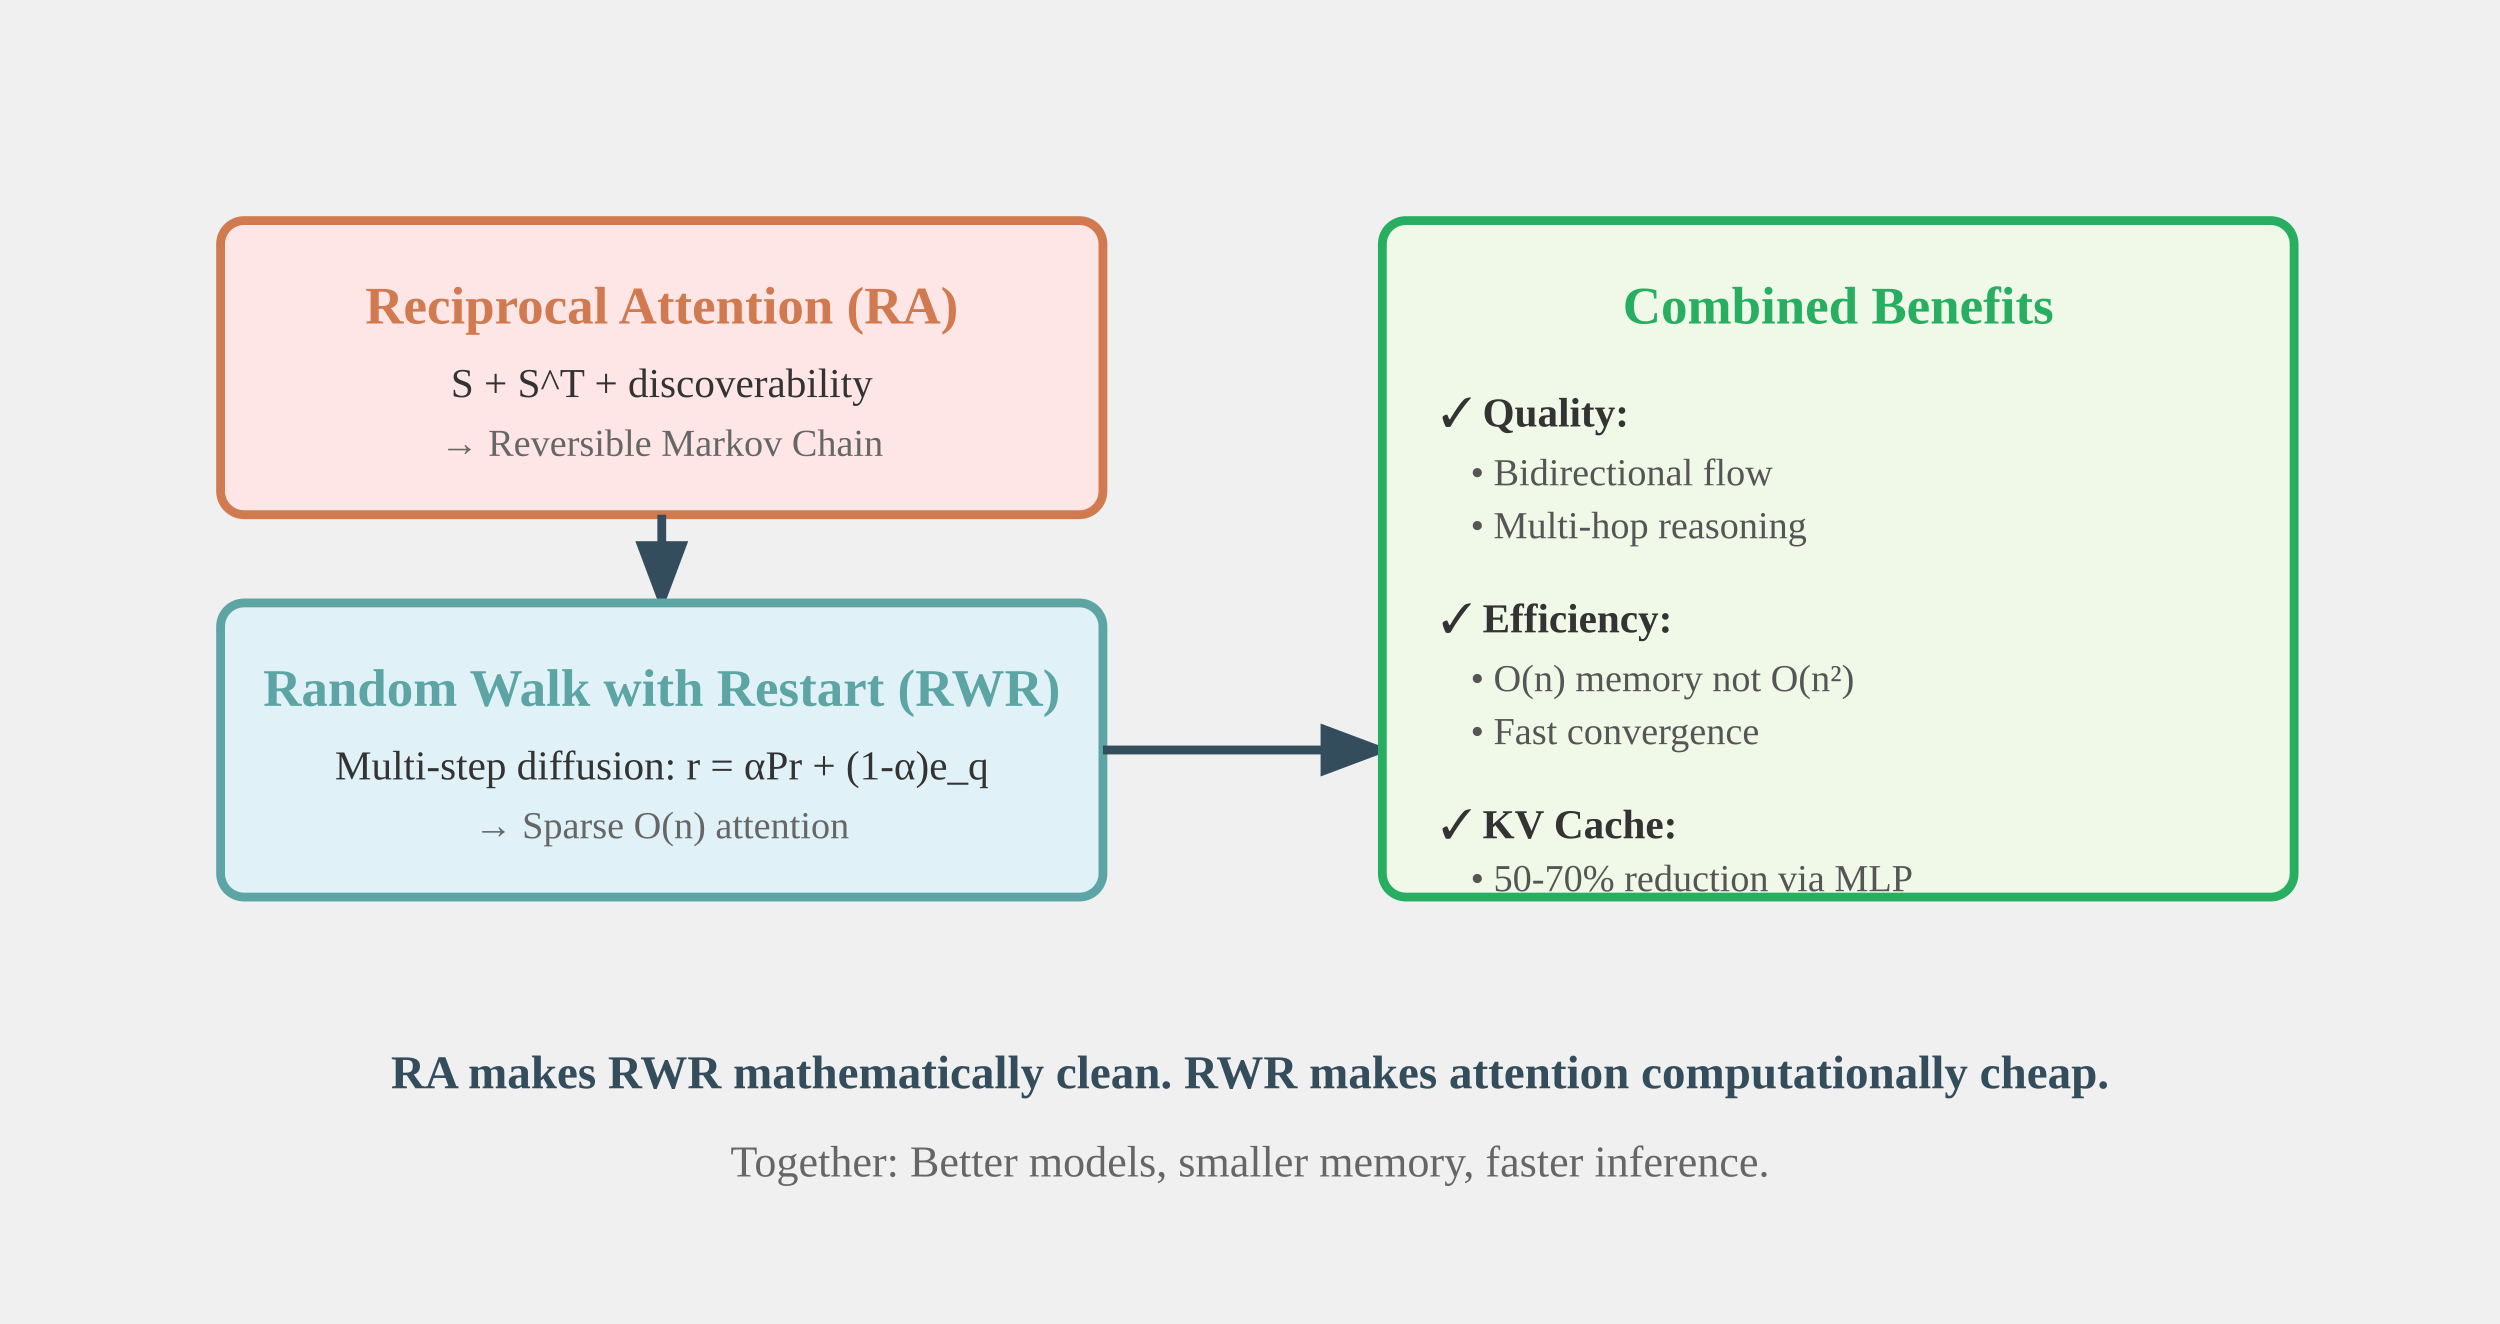
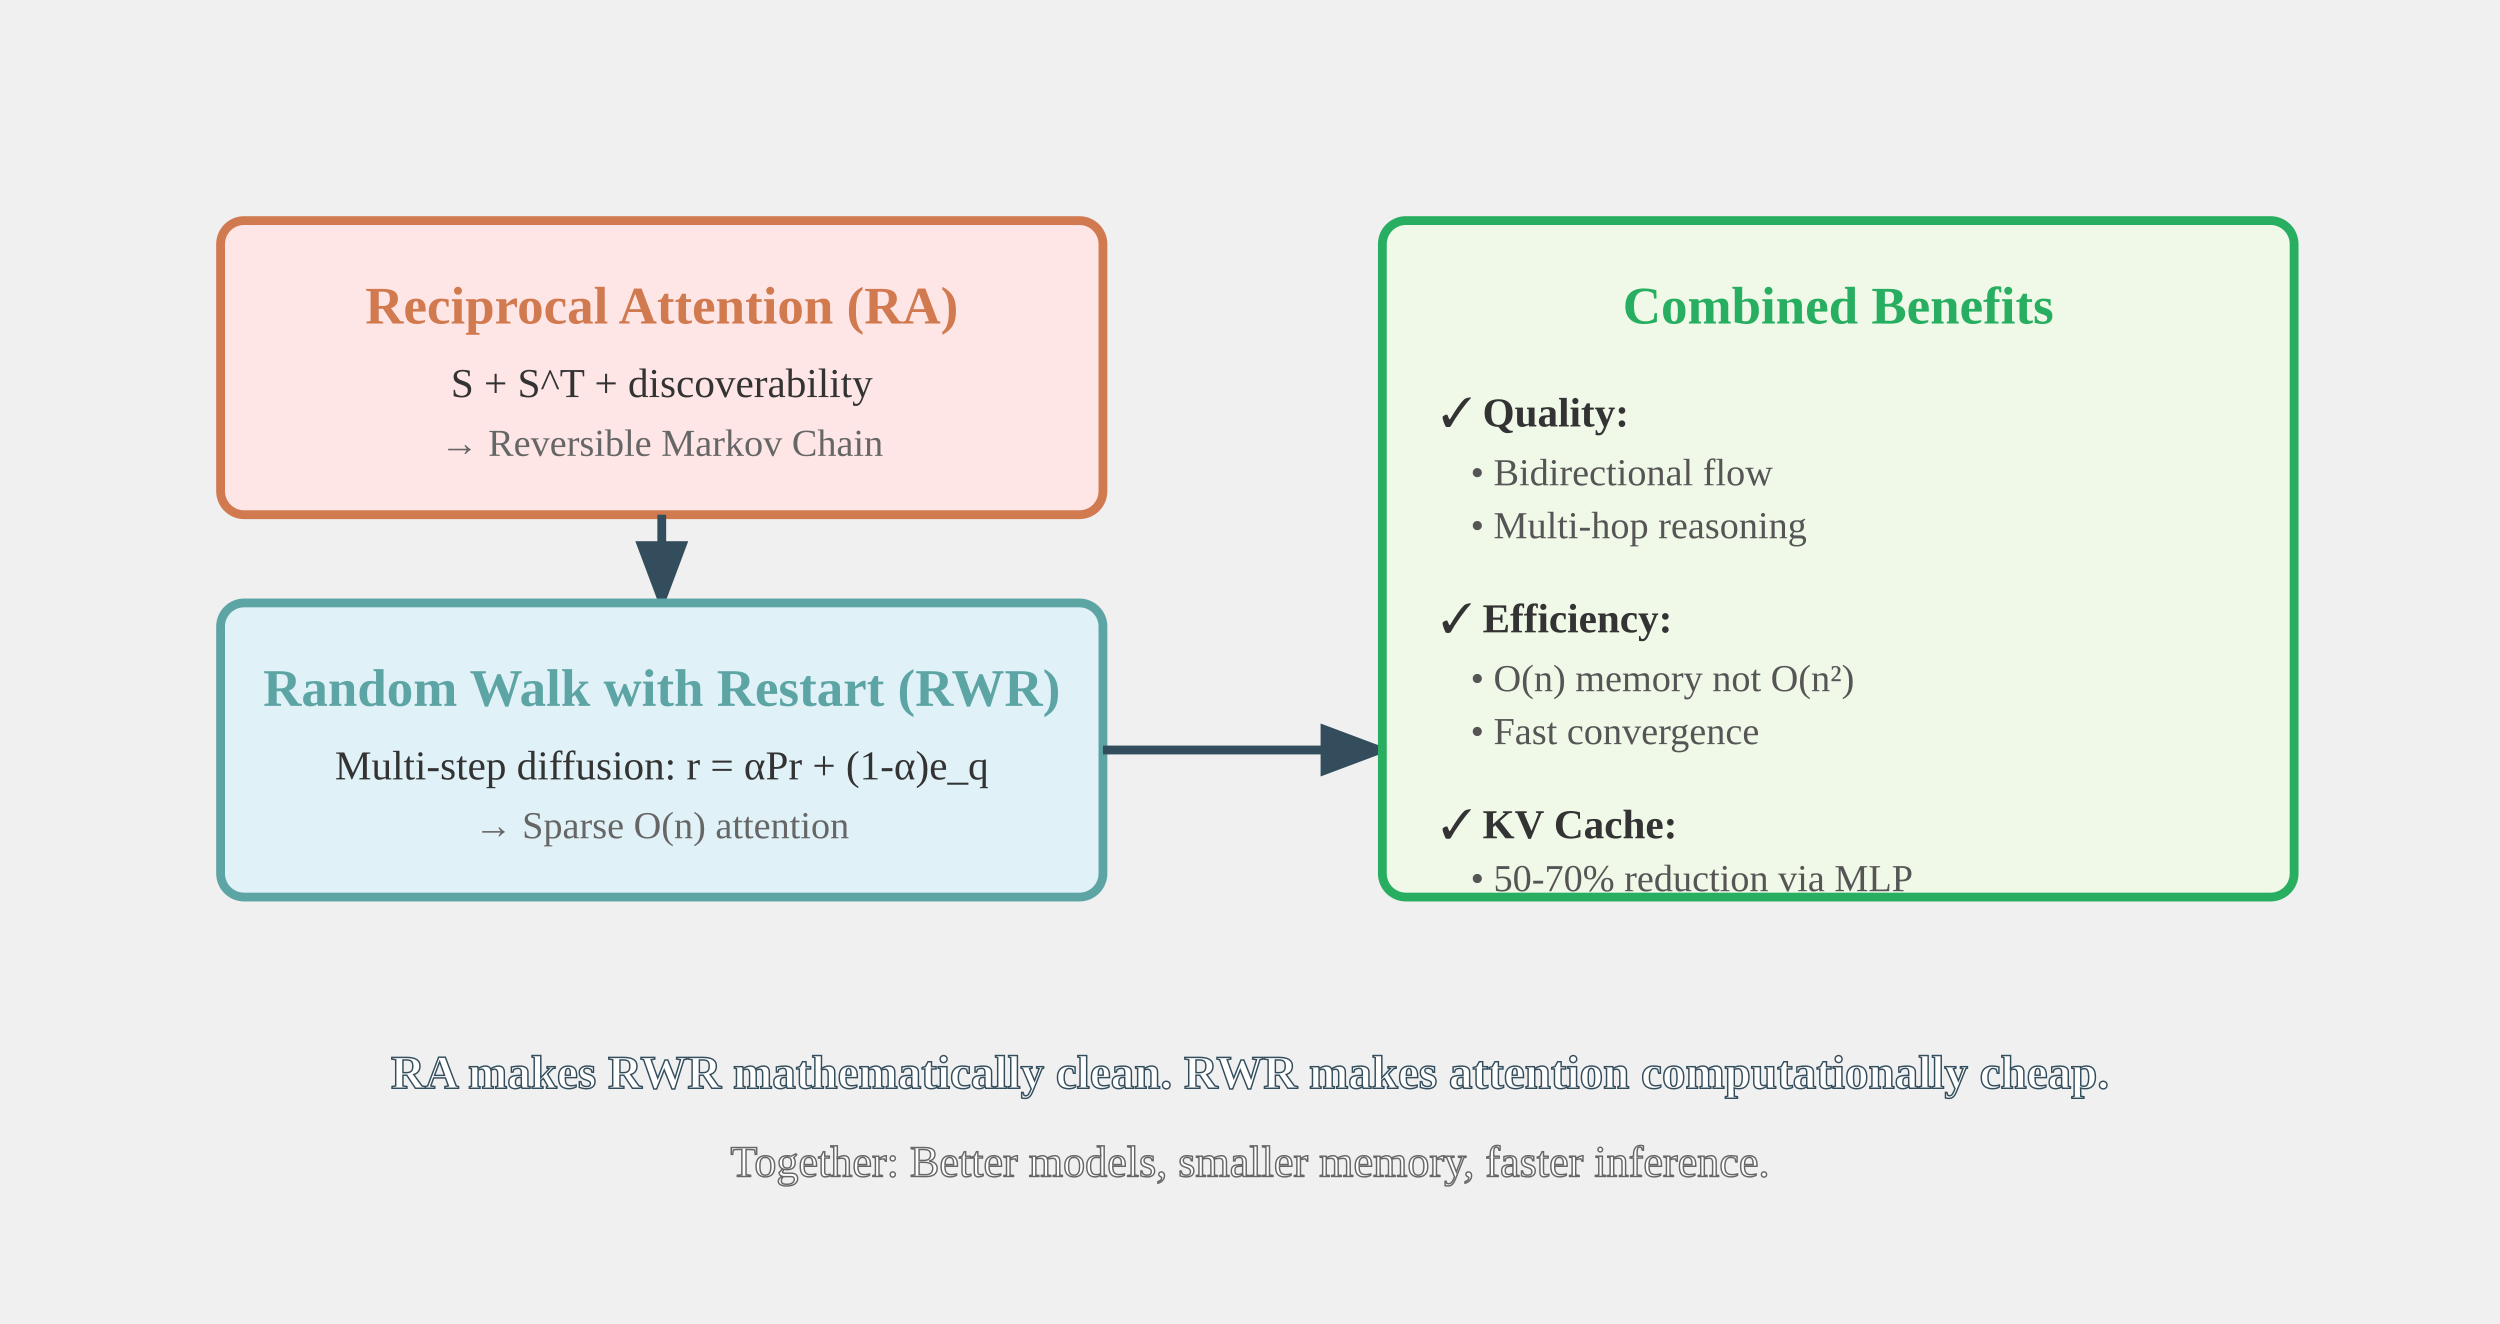
<svg xmlns="http://www.w3.org/2000/svg" width="850" height="450" viewBox="0 0 850 450">
  <defs>
    <marker id="arrow-flow" markerWidth="8" markerHeight="8" refX="7" refY="3" orient="auto">
      <polygon points="0 0, 8 3, 0 6" fill="#334d5c" />
    </marker>
  </defs>
  <rect x="75" y="75" width="300" height="100" fill="#ffe6e6" stroke="#d17a4f" stroke-width="3" rx="8" />
  <text x="225" y="110" text-anchor="middle" font-size="18" font-weight="bold" fill="#d17a4f">
        Reciprocal Attention (RA)
    </text>
  <text x="225" y="135" text-anchor="middle" font-size="14" fill="#333">
        S + S^T + discoverability
    </text>
  <text x="225" y="155" text-anchor="middle" font-size="13" fill="#666">
        → Reversible Markov Chain
    </text>
  <path d="M 225 175 L 225 205" stroke="#334d5c" stroke-width="3" marker-end="url(#arrow-flow)" />
  <rect x="75" y="205" width="300" height="100" fill="#e0f2f7" stroke="#5da5a5" stroke-width="3" rx="8" />
  <text x="225" y="240" text-anchor="middle" font-size="18" font-weight="bold" fill="#5da5a5">
        Random Walk with Restart (RWR)
    </text>
  <text x="225" y="265" text-anchor="middle" font-size="14" fill="#333">
        Multi-step diffusion: r = αPr + (1-α)e_q
    </text>
  <text x="225" y="285" text-anchor="middle" font-size="13" fill="#666">
        → Sparse O(n) attention
    </text>
  <path d="M 375 255 L 470 255" stroke="#334d5c" stroke-width="3" marker-end="url(#arrow-flow)" />
  <rect x="470" y="75" width="310" height="230" fill="#f0f9e8" stroke="#27ae60" stroke-width="3" rx="8" />
  <text x="625" y="110" text-anchor="middle" font-size="18" font-weight="bold" fill="#27ae60">
        Combined Benefits
    </text>
  <text x="490" y="145" font-size="14" fill="#333" font-weight="bold">✓ Quality:</text>
  <text x="500" y="165" font-size="13" fill="#555">• Bidirectional flow</text>
  <text x="500" y="183" font-size="13" fill="#555">• Multi-hop reasoning</text>
  <text x="490" y="215" font-size="14" fill="#333" font-weight="bold">✓ Efficiency:</text>
  <text x="500" y="235" font-size="13" fill="#555">• O(n) memory not O(n²)</text>
  <text x="500" y="253" font-size="13" fill="#555">• Fast convergence</text>
  <text x="490" y="285" font-size="14" fill="#333" font-weight="bold">✓ KV Cache:</text>
  <text x="500" y="303" font-size="13" fill="#555">• 50-70% reduction via MLP</text>
-   <text x="425" y="370" text-anchor="middle" font-size="16" font-weight="bold" fill="#334d5c">
+   <text x="425" y="370" text-anchor="middle" font-size="16" font-weight="bold" fill="white" stroke="#334d5c" stroke-width="0.5">
        RA makes RWR mathematically clean. RWR makes attention computationally cheap.
    </text>
-   <text x="425" y="400" text-anchor="middle" font-size="15" fill="#666">
+   <text x="425" y="400" text-anchor="middle" font-size="15" fill="white" stroke="#666" stroke-width="0.5">
        Together: Better models, smaller memory, faster inference.
    </text>
</svg>
